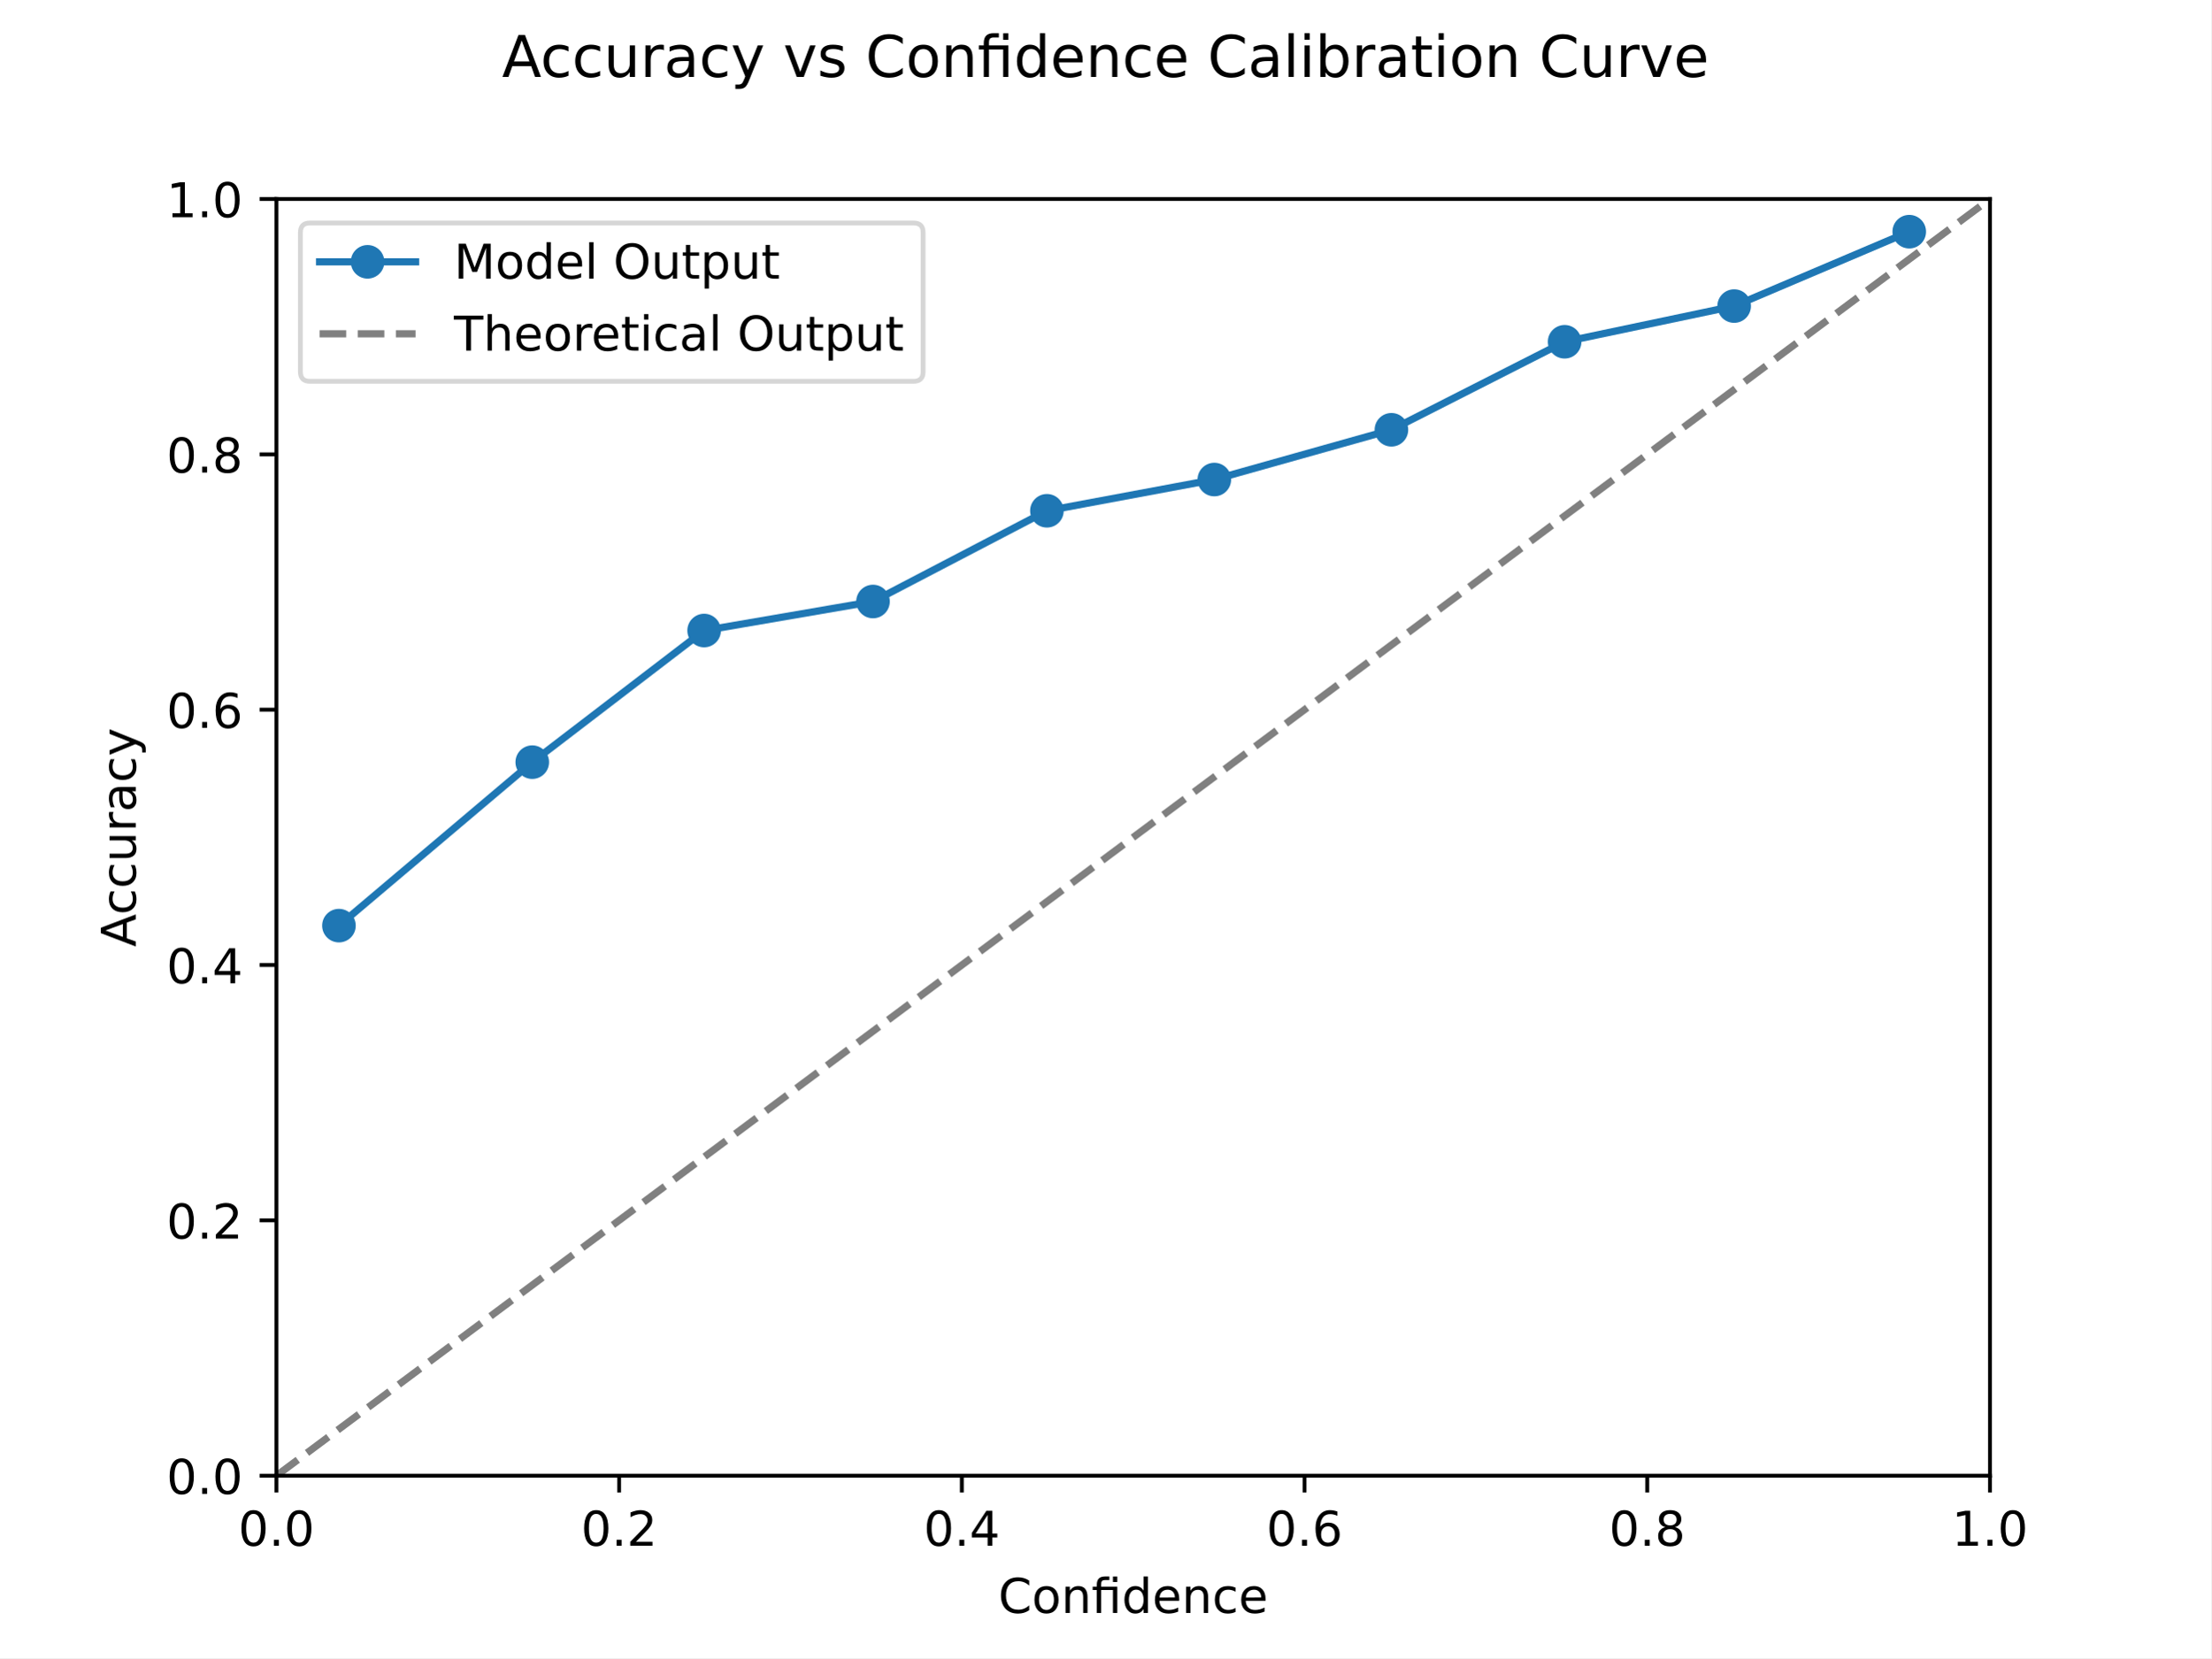
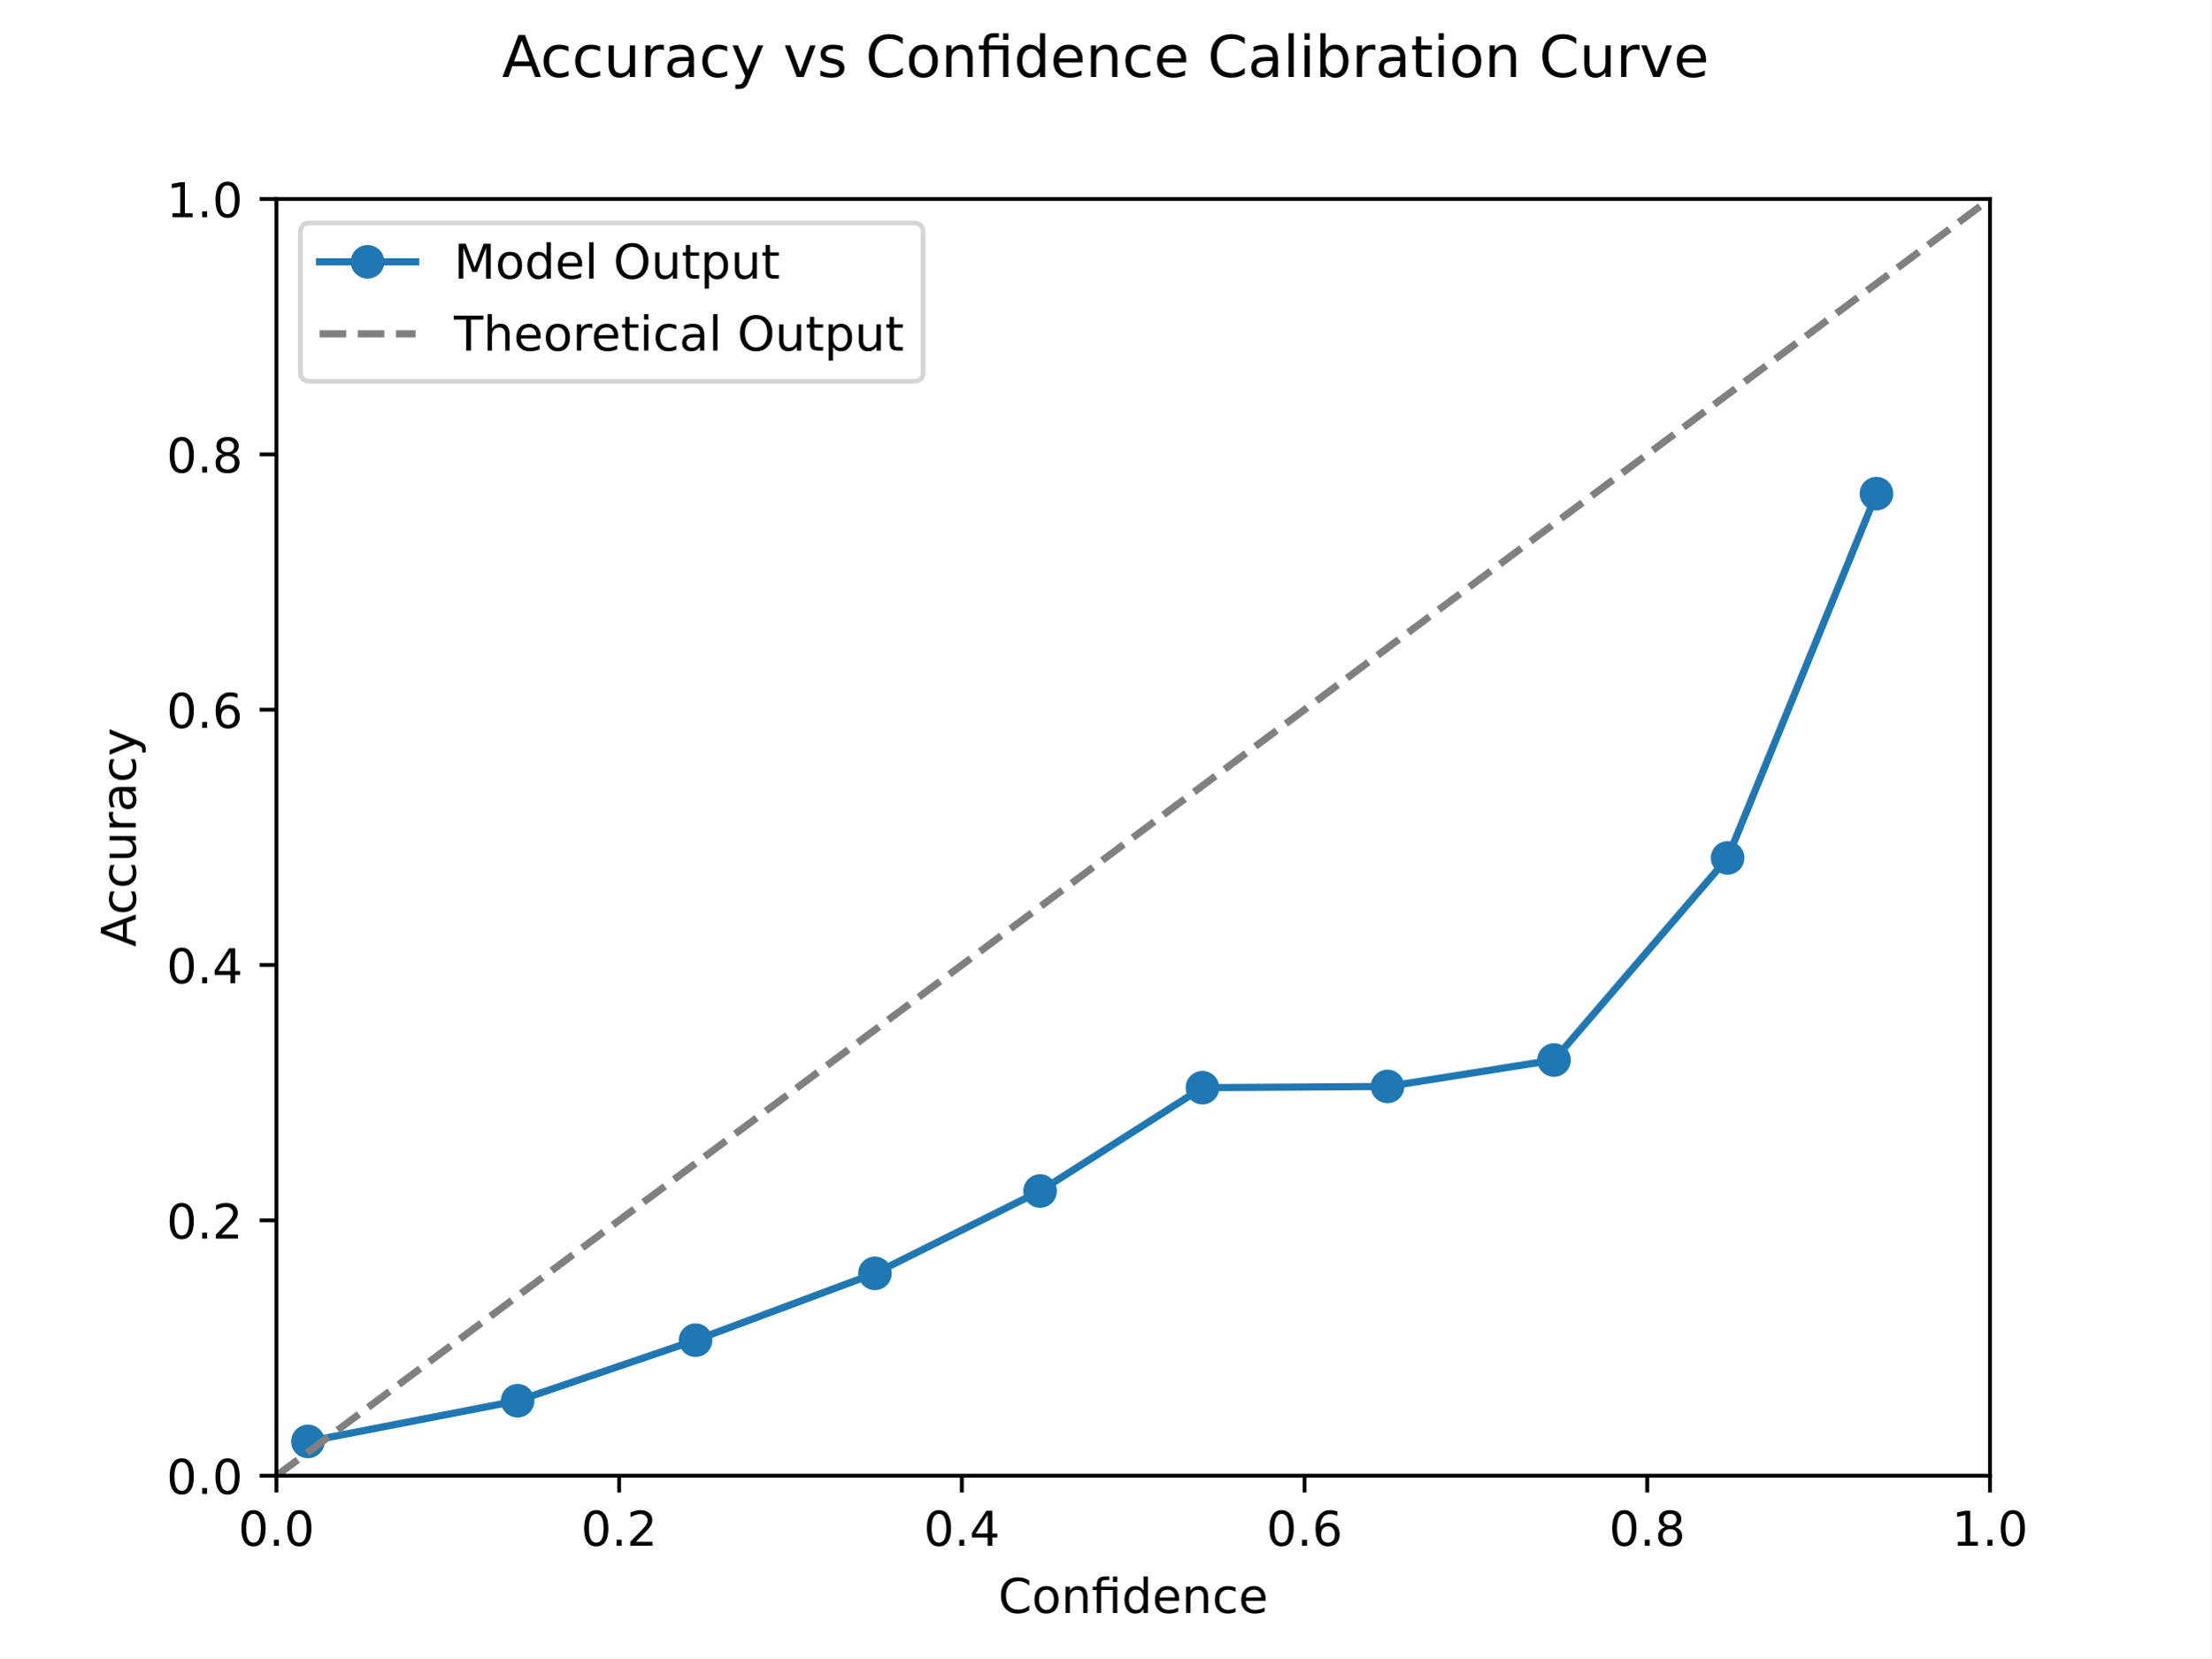
<svg xmlns="http://www.w3.org/2000/svg" xmlns:xlink="http://www.w3.org/1999/xlink" width="460.8pt" height="345.6pt" viewBox="0 0 460.8 345.6" version="1.1">
  <defs>
    <style type="text/css">*{stroke-linejoin: round; stroke-linecap: butt}</style>
  </defs>
  <g id="figure_1">
    <g id="patch_1">
      <path d="M 0 345.6  L 460.8 345.6  L 460.8 0  L 0 0  z " style="fill: #ffffff" />
    </g>
    <g id="axes_1">
      <g id="patch_2">
        <path d="M 57.6 307.584  L 414.72 307.584  L 414.72 41.472  L 57.6 41.472  z " style="fill: #ffffff" />
      </g>
      <g id="matplotlib.axis_1">
        <g id="xtick_1">
          <g id="line2d_1">
            <defs>
-               <path id="mb2f760aa90" d="M 0 0  L 0 3.5  " style="stroke: #000000; stroke-width: 0.8" />
-             </defs>
-             <g>
-               <use xlink:href="#mb2f760aa90" x="57.6" y="307.584" style="stroke: #000000; stroke-width: 0.8" />
+               <path id="m4edd5b3449" d="M 0 0  L 0 3.5  " style="stroke: #000000; stroke-width: 0.8" />
+             </defs>
+             <g>
+               <use xlink:href="#m4edd5b3449" x="57.6" y="307.584" style="stroke: #000000; stroke-width: 0.8" />
            </g>
          </g>
          <g id="text_1">
            <g transform="translate(49.64844 322.1817) scale(0.1 -0.1)">
              <defs>
                <path id="DejaVuSans-13" d="M 2034 4250  Q 1547 4250 1301 3770  Q 1056 3291 1056 2328  Q 1056 1369 1301 889  Q 1547 409 2034 409  Q 2525 409 2770 889  Q 3016 1369 3016 2328  Q 3016 3291 2770 3770  Q 2525 4250 2034 4250  z M 2034 4750  Q 2819 4750 3233 4129  Q 3647 3509 3647 2328  Q 3647 1150 3233 529  Q 2819 -91 2034 -91  Q 1250 -91 836 529  Q 422 1150 422 2328  Q 422 3509 836 4129  Q 1250 4750 2034 4750  z " transform="scale(0.015625)" />
                <path id="DejaVuSans-11" d="M 684 794  L 1344 794  L 1344 0  L 684 0  L 684 794  z " transform="scale(0.015625)" />
              </defs>
              <use xlink:href="#DejaVuSans-13" />
              <use xlink:href="#DejaVuSans-11" transform="translate(63.625 0)" />
              <use xlink:href="#DejaVuSans-13" transform="translate(95.40625 0)" />
            </g>
          </g>
        </g>
        <g id="xtick_2">
          <g id="line2d_2">
            <g>
-               <use xlink:href="#mb2f760aa90" x="129.024" y="307.584" style="stroke: #000000; stroke-width: 0.8" />
+               <use xlink:href="#m4edd5b3449" x="129.024" y="307.584" style="stroke: #000000; stroke-width: 0.8" />
            </g>
          </g>
          <g id="text_2">
            <g transform="translate(121.0724 322.1817) scale(0.1 -0.1)">
              <defs>
                <path id="DejaVuSans-15" d="M 1228 531  L 3431 531  L 3431 0  L 469 0  L 469 531  Q 828 903 1448 1529  Q 2069 2156 2228 2338  Q 2531 2678 2651 2914  Q 2772 3150 2772 3378  Q 2772 3750 2511 3984  Q 2250 4219 1831 4219  Q 1534 4219 1204 4116  Q 875 4013 500 3803  L 500 4441  Q 881 4594 1212 4672  Q 1544 4750 1819 4750  Q 2544 4750 2975 4387  Q 3406 4025 3406 3419  Q 3406 3131 3298 2873  Q 3191 2616 2906 2266  Q 2828 2175 2409 1742  Q 1991 1309 1228 531  z " transform="scale(0.015625)" />
              </defs>
              <use xlink:href="#DejaVuSans-13" />
              <use xlink:href="#DejaVuSans-11" transform="translate(63.625 0)" />
              <use xlink:href="#DejaVuSans-15" transform="translate(95.40625 0)" />
            </g>
          </g>
        </g>
        <g id="xtick_3">
          <g id="line2d_3">
            <g>
-               <use xlink:href="#mb2f760aa90" x="200.448" y="307.584" style="stroke: #000000; stroke-width: 0.8" />
+               <use xlink:href="#m4edd5b3449" x="200.448" y="307.584" style="stroke: #000000; stroke-width: 0.8" />
            </g>
          </g>
          <g id="text_3">
            <g transform="translate(192.4964 322.1817) scale(0.1 -0.1)">
              <defs>
                <path id="DejaVuSans-17" d="M 2419 4116  L 825 1625  L 2419 1625  L 2419 4116  z M 2253 4666  L 3047 4666  L 3047 1625  L 3713 1625  L 3713 1100  L 3047 1100  L 3047 0  L 2419 0  L 2419 1100  L 313 1100  L 313 1709  L 2253 4666  z " transform="scale(0.015625)" />
              </defs>
              <use xlink:href="#DejaVuSans-13" />
              <use xlink:href="#DejaVuSans-11" transform="translate(63.625 0)" />
              <use xlink:href="#DejaVuSans-17" transform="translate(95.40625 0)" />
            </g>
          </g>
        </g>
        <g id="xtick_4">
          <g id="line2d_4">
            <g>
-               <use xlink:href="#mb2f760aa90" x="271.872" y="307.584" style="stroke: #000000; stroke-width: 0.8" />
+               <use xlink:href="#m4edd5b3449" x="271.872" y="307.584" style="stroke: #000000; stroke-width: 0.8" />
            </g>
          </g>
          <g id="text_4">
            <g transform="translate(263.9204 322.1817) scale(0.1 -0.1)">
              <defs>
                <path id="DejaVuSans-19" d="M 2113 2584  Q 1688 2584 1439 2293  Q 1191 2003 1191 1497  Q 1191 994 1439 701  Q 1688 409 2113 409  Q 2538 409 2786 701  Q 3034 994 3034 1497  Q 3034 2003 2786 2293  Q 2538 2584 2113 2584  z M 3366 4563  L 3366 3988  Q 3128 4100 2886 4159  Q 2644 4219 2406 4219  Q 1781 4219 1451 3797  Q 1122 3375 1075 2522  Q 1259 2794 1537 2939  Q 1816 3084 2150 3084  Q 2853 3084 3261 2657  Q 3669 2231 3669 1497  Q 3669 778 3244 343  Q 2819 -91 2113 -91  Q 1303 -91 875 529  Q 447 1150 447 2328  Q 447 3434 972 4092  Q 1497 4750 2381 4750  Q 2619 4750 2861 4703  Q 3103 4656 3366 4563  z " transform="scale(0.015625)" />
              </defs>
              <use xlink:href="#DejaVuSans-13" />
              <use xlink:href="#DejaVuSans-11" transform="translate(63.625 0)" />
              <use xlink:href="#DejaVuSans-19" transform="translate(95.40625 0)" />
            </g>
          </g>
        </g>
        <g id="xtick_5">
          <g id="line2d_5">
            <g>
-               <use xlink:href="#mb2f760aa90" x="343.296" y="307.584" style="stroke: #000000; stroke-width: 0.8" />
+               <use xlink:href="#m4edd5b3449" x="343.296" y="307.584" style="stroke: #000000; stroke-width: 0.8" />
            </g>
          </g>
          <g id="text_5">
            <g transform="translate(335.3444 322.1817) scale(0.1 -0.1)">
              <defs>
                <path id="DejaVuSans-1b" d="M 2034 2216  Q 1584 2216 1326 1975  Q 1069 1734 1069 1313  Q 1069 891 1326 650  Q 1584 409 2034 409  Q 2484 409 2743 651  Q 3003 894 3003 1313  Q 3003 1734 2745 1975  Q 2488 2216 2034 2216  z M 1403 2484  Q 997 2584 770 2862  Q 544 3141 544 3541  Q 544 4100 942 4425  Q 1341 4750 2034 4750  Q 2731 4750 3128 4425  Q 3525 4100 3525 3541  Q 3525 3141 3298 2862  Q 3072 2584 2669 2484  Q 3125 2378 3379 2068  Q 3634 1759 3634 1313  Q 3634 634 3220 271  Q 2806 -91 2034 -91  Q 1263 -91 848 271  Q 434 634 434 1313  Q 434 1759 690 2068  Q 947 2378 1403 2484  z M 1172 3481  Q 1172 3119 1398 2916  Q 1625 2713 2034 2713  Q 2441 2713 2670 2916  Q 2900 3119 2900 3481  Q 2900 3844 2670 4047  Q 2441 4250 2034 4250  Q 1625 4250 1398 4047  Q 1172 3844 1172 3481  z " transform="scale(0.015625)" />
              </defs>
              <use xlink:href="#DejaVuSans-13" />
              <use xlink:href="#DejaVuSans-11" transform="translate(63.625 0)" />
              <use xlink:href="#DejaVuSans-1b" transform="translate(95.40625 0)" />
            </g>
          </g>
        </g>
        <g id="xtick_6">
          <g id="line2d_6">
            <g>
-               <use xlink:href="#mb2f760aa90" x="414.72" y="307.584" style="stroke: #000000; stroke-width: 0.8" />
+               <use xlink:href="#m4edd5b3449" x="414.72" y="307.584" style="stroke: #000000; stroke-width: 0.8" />
            </g>
          </g>
          <g id="text_6">
            <g transform="translate(406.7684 322.1817) scale(0.1 -0.1)">
              <defs>
                <path id="DejaVuSans-14" d="M 794 531  L 1825 531  L 1825 4091  L 703 3866  L 703 4441  L 1819 4666  L 2450 4666  L 2450 531  L 3481 531  L 3481 0  L 794 0  L 794 531  z " transform="scale(0.015625)" />
              </defs>
              <use xlink:href="#DejaVuSans-14" />
              <use xlink:href="#DejaVuSans-11" transform="translate(63.625 0)" />
              <use xlink:href="#DejaVuSans-13" transform="translate(95.40625 0)" />
            </g>
          </g>
        </g>
        <g id="text_7">
          <g transform="translate(208.0459 336.1824) scale(0.1 -0.1)">
            <defs>
              <path id="DejaVuSans-26" d="M 4122 4306  L 4122 3641  Q 3803 3938 3442 4084  Q 3081 4231 2675 4231  Q 1875 4231 1450 3742  Q 1025 3253 1025 2328  Q 1025 1406 1450 917  Q 1875 428 2675 428  Q 3081 428 3442 575  Q 3803 722 4122 1019  L 4122 359  Q 3791 134 3420 21  Q 3050 -91 2638 -91  Q 1578 -91 968 557  Q 359 1206 359 2328  Q 359 3453 968 4101  Q 1578 4750 2638 4750  Q 3056 4750 3426 4639  Q 3797 4528 4122 4306  z " transform="scale(0.015625)" />
              <path id="DejaVuSans-52" d="M 1959 3097  Q 1497 3097 1228 2736  Q 959 2375 959 1747  Q 959 1119 1226 758  Q 1494 397 1959 397  Q 2419 397 2687 759  Q 2956 1122 2956 1747  Q 2956 2369 2687 2733  Q 2419 3097 1959 3097  z M 1959 3584  Q 2709 3584 3137 3096  Q 3566 2609 3566 1747  Q 3566 888 3137 398  Q 2709 -91 1959 -91  Q 1206 -91 779 398  Q 353 888 353 1747  Q 353 2609 779 3096  Q 1206 3584 1959 3584  z " transform="scale(0.015625)" />
              <path id="DejaVuSans-51" d="M 3513 2113  L 3513 0  L 2938 0  L 2938 2094  Q 2938 2591 2744 2837  Q 2550 3084 2163 3084  Q 1697 3084 1428 2787  Q 1159 2491 1159 1978  L 1159 0  L 581 0  L 581 3500  L 1159 3500  L 1159 2956  Q 1366 3272 1645 3428  Q 1925 3584 2291 3584  Q 2894 3584 3203 3211  Q 3513 2838 3513 2113  z " transform="scale(0.015625)" />
              <path id="DejaVuSans-13af" d="M 3431 3500  L 3431 0  L 2853 0  L 2853 3053  L 1275 3053  L 1275 0  L 697 0  L 697 3053  L 147 3053  L 147 3500  L 697 3500  L 697 3744  Q 697 4316 967 4589  Q 1238 4863 1797 4863  L 2375 4863  L 2375 4384  L 1825 4384  Q 1516 4384 1395 4259  Q 1275 4134 1275 3809  L 1275 3500  L 3431 3500  z M 2853 4856  L 3431 4856  L 3431 4128  L 2853 4128  L 2853 4856  z " transform="scale(0.015625)" />
              <path id="DejaVuSans-47" d="M 2906 2969  L 2906 4863  L 3481 4863  L 3481 0  L 2906 0  L 2906 525  Q 2725 213 2448 61  Q 2172 -91 1784 -91  Q 1150 -91 751 415  Q 353 922 353 1747  Q 353 2572 751 3078  Q 1150 3584 1784 3584  Q 2172 3584 2448 3432  Q 2725 3281 2906 2969  z M 947 1747  Q 947 1113 1208 752  Q 1469 391 1925 391  Q 2381 391 2643 752  Q 2906 1113 2906 1747  Q 2906 2381 2643 2742  Q 2381 3103 1925 3103  Q 1469 3103 1208 2742  Q 947 2381 947 1747  z " transform="scale(0.015625)" />
              <path id="DejaVuSans-48" d="M 3597 1894  L 3597 1613  L 953 1613  Q 991 1019 1311 708  Q 1631 397 2203 397  Q 2534 397 2845 478  Q 3156 559 3463 722  L 3463 178  Q 3153 47 2828 -22  Q 2503 -91 2169 -91  Q 1331 -91 842 396  Q 353 884 353 1716  Q 353 2575 817 3079  Q 1281 3584 2069 3584  Q 2775 3584 3186 3129  Q 3597 2675 3597 1894  z M 3022 2063  Q 3016 2534 2758 2815  Q 2500 3097 2075 3097  Q 1594 3097 1305 2825  Q 1016 2553 972 2059  L 3022 2063  z " transform="scale(0.015625)" />
              <path id="DejaVuSans-46" d="M 3122 3366  L 3122 2828  Q 2878 2963 2633 3030  Q 2388 3097 2138 3097  Q 1578 3097 1268 2742  Q 959 2388 959 1747  Q 959 1106 1268 751  Q 1578 397 2138 397  Q 2388 397 2633 464  Q 2878 531 3122 666  L 3122 134  Q 2881 22 2623 -34  Q 2366 -91 2075 -91  Q 1284 -91 818 406  Q 353 903 353 1747  Q 353 2603 823 3093  Q 1294 3584 2113 3584  Q 2378 3584 2631 3529  Q 2884 3475 3122 3366  z " transform="scale(0.015625)" />
            </defs>
            <use xlink:href="#DejaVuSans-26" />
            <use xlink:href="#DejaVuSans-52" transform="translate(69.82812 0)" />
            <use xlink:href="#DejaVuSans-51" transform="translate(131.0156 0)" />
            <use xlink:href="#DejaVuSans-13af" transform="translate(194.3906 0)" />
            <use xlink:href="#DejaVuSans-47" transform="translate(257.375 0)" />
            <use xlink:href="#DejaVuSans-48" transform="translate(320.8594 0)" />
            <use xlink:href="#DejaVuSans-51" transform="translate(382.3906 0)" />
            <use xlink:href="#DejaVuSans-46" transform="translate(445.7656 0)" />
            <use xlink:href="#DejaVuSans-48" transform="translate(500.75 0)" />
          </g>
        </g>
      </g>
      <g id="matplotlib.axis_2">
        <g id="ytick_1">
          <g id="line2d_7">
            <defs>
-               <path id="maebd106429" d="M 0 0  L -3.5 0  " style="stroke: #000000; stroke-width: 0.8" />
-             </defs>
-             <g>
-               <use xlink:href="#maebd106429" x="57.6" y="307.584" style="stroke: #000000; stroke-width: 0.8" />
+               <path id="m112c0fac8c" d="M 0 0  L -3.5 0  " style="stroke: #000000; stroke-width: 0.8" />
+             </defs>
+             <g>
+               <use xlink:href="#m112c0fac8c" x="57.6" y="307.584" style="stroke: #000000; stroke-width: 0.8" />
            </g>
          </g>
          <g id="text_8">
            <g transform="translate(34.69687 311.3828) scale(0.1 -0.1)">
              <use xlink:href="#DejaVuSans-13" />
              <use xlink:href="#DejaVuSans-11" transform="translate(63.625 0)" />
              <use xlink:href="#DejaVuSans-13" transform="translate(95.40625 0)" />
            </g>
          </g>
        </g>
        <g id="ytick_2">
          <g id="line2d_8">
            <g>
-               <use xlink:href="#maebd106429" x="57.6" y="254.362" style="stroke: #000000; stroke-width: 0.8" />
+               <use xlink:href="#m112c0fac8c" x="57.6" y="254.362" style="stroke: #000000; stroke-width: 0.8" />
            </g>
          </g>
          <g id="text_9">
            <g transform="translate(34.69687 258.1604) scale(0.1 -0.1)">
              <use xlink:href="#DejaVuSans-13" />
              <use xlink:href="#DejaVuSans-11" transform="translate(63.625 0)" />
              <use xlink:href="#DejaVuSans-15" transform="translate(95.40625 0)" />
            </g>
          </g>
        </g>
        <g id="ytick_3">
          <g id="line2d_9">
            <g>
-               <use xlink:href="#maebd106429" x="57.6" y="201.139" style="stroke: #000000; stroke-width: 0.8" />
+               <use xlink:href="#m112c0fac8c" x="57.6" y="201.139" style="stroke: #000000; stroke-width: 0.8" />
            </g>
          </g>
          <g id="text_10">
            <g transform="translate(34.69687 204.938) scale(0.1 -0.1)">
              <use xlink:href="#DejaVuSans-13" />
              <use xlink:href="#DejaVuSans-11" transform="translate(63.625 0)" />
              <use xlink:href="#DejaVuSans-17" transform="translate(95.40625 0)" />
            </g>
          </g>
        </g>
        <g id="ytick_4">
          <g id="line2d_10">
            <g>
-               <use xlink:href="#maebd106429" x="57.6" y="147.917" style="stroke: #000000; stroke-width: 0.8" />
+               <use xlink:href="#m112c0fac8c" x="57.6" y="147.917" style="stroke: #000000; stroke-width: 0.8" />
            </g>
          </g>
          <g id="text_11">
            <g transform="translate(34.69687 151.7156) scale(0.1 -0.1)">
              <use xlink:href="#DejaVuSans-13" />
              <use xlink:href="#DejaVuSans-11" transform="translate(63.625 0)" />
              <use xlink:href="#DejaVuSans-19" transform="translate(95.40625 0)" />
            </g>
          </g>
        </g>
        <g id="ytick_5">
          <g id="line2d_11">
            <g>
-               <use xlink:href="#maebd106429" x="57.6" y="94.694" style="stroke: #000000; stroke-width: 0.8" />
+               <use xlink:href="#m112c0fac8c" x="57.6" y="94.694" style="stroke: #000000; stroke-width: 0.8" />
            </g>
          </g>
          <g id="text_12">
            <g transform="translate(34.69687 98.49323) scale(0.1 -0.1)">
              <use xlink:href="#DejaVuSans-13" />
              <use xlink:href="#DejaVuSans-11" transform="translate(63.625 0)" />
              <use xlink:href="#DejaVuSans-1b" transform="translate(95.40625 0)" />
            </g>
          </g>
        </g>
        <g id="ytick_6">
          <g id="line2d_12">
            <g>
-               <use xlink:href="#maebd106429" x="57.6" y="41.472" style="stroke: #000000; stroke-width: 0.8" />
+               <use xlink:href="#m112c0fac8c" x="57.6" y="41.472" style="stroke: #000000; stroke-width: 0.8" />
            </g>
          </g>
          <g id="text_13">
            <g transform="translate(34.69687 45.27083) scale(0.1 -0.1)">
              <use xlink:href="#DejaVuSans-14" />
              <use xlink:href="#DejaVuSans-11" transform="translate(63.625 0)" />
              <use xlink:href="#DejaVuSans-13" transform="translate(95.40625 0)" />
            </g>
          </g>
        </g>
        <g id="text_14">
          <g transform="translate(28.29453 197.3561) rotate(-90) scale(0.1 -0.1)">
            <defs>
              <path id="DejaVuSans-24" d="M 2188 4044  L 1331 1722  L 3047 1722  L 2188 4044  z M 1831 4666  L 2547 4666  L 4325 0  L 3669 0  L 3244 1197  L 1141 1197  L 716 0  L 50 0  L 1831 4666  z " transform="scale(0.015625)" />
              <path id="DejaVuSans-58" d="M 544 1381  L 544 3500  L 1119 3500  L 1119 1403  Q 1119 906 1312 657  Q 1506 409 1894 409  Q 2359 409 2629 706  Q 2900 1003 2900 1516  L 2900 3500  L 3475 3500  L 3475 0  L 2900 0  L 2900 538  Q 2691 219 2414 64  Q 2138 -91 1772 -91  Q 1169 -91 856 284  Q 544 659 544 1381  z M 1991 3584  L 1991 3584  z " transform="scale(0.015625)" />
              <path id="DejaVuSans-55" d="M 2631 2963  Q 2534 3019 2420 3045  Q 2306 3072 2169 3072  Q 1681 3072 1420 2755  Q 1159 2438 1159 1844  L 1159 0  L 581 0  L 581 3500  L 1159 3500  L 1159 2956  Q 1341 3275 1631 3429  Q 1922 3584 2338 3584  Q 2397 3584 2469 3576  Q 2541 3569 2628 3553  L 2631 2963  z " transform="scale(0.015625)" />
              <path id="DejaVuSans-44" d="M 2194 1759  Q 1497 1759 1228 1600  Q 959 1441 959 1056  Q 959 750 1161 570  Q 1363 391 1709 391  Q 2188 391 2477 730  Q 2766 1069 2766 1631  L 2766 1759  L 2194 1759  z M 3341 1997  L 3341 0  L 2766 0  L 2766 531  Q 2569 213 2275 61  Q 1981 -91 1556 -91  Q 1019 -91 701 211  Q 384 513 384 1019  Q 384 1609 779 1909  Q 1175 2209 1959 2209  L 2766 2209  L 2766 2266  Q 2766 2663 2505 2880  Q 2244 3097 1772 3097  Q 1472 3097 1187 3025  Q 903 2953 641 2809  L 641 3341  Q 956 3463 1253 3523  Q 1550 3584 1831 3584  Q 2591 3584 2966 3190  Q 3341 2797 3341 1997  z " transform="scale(0.015625)" />
              <path id="DejaVuSans-5c" d="M 2059 -325  Q 1816 -950 1584 -1140  Q 1353 -1331 966 -1331  L 506 -1331  L 506 -850  L 844 -850  Q 1081 -850 1212 -737  Q 1344 -625 1503 -206  L 1606 56  L 191 3500  L 800 3500  L 1894 763  L 2988 3500  L 3597 3500  L 2059 -325  z " transform="scale(0.015625)" />
            </defs>
            <use xlink:href="#DejaVuSans-24" />
            <use xlink:href="#DejaVuSans-46" transform="translate(66.65625 0)" />
            <use xlink:href="#DejaVuSans-46" transform="translate(121.6406 0)" />
            <use xlink:href="#DejaVuSans-58" transform="translate(176.625 0)" />
            <use xlink:href="#DejaVuSans-55" transform="translate(240 0)" />
            <use xlink:href="#DejaVuSans-44" transform="translate(281.1094 0)" />
            <use xlink:href="#DejaVuSans-46" transform="translate(342.3906 0)" />
            <use xlink:href="#DejaVuSans-5c" transform="translate(397.375 0)" />
          </g>
        </g>
      </g>
      <g id="line2d_13">
-         <path d="M 70.634 192.931  L 110.921 158.857  L 146.74 131.422  L 181.934 125.371  L 218.181 106.459  L 253.07 99.948  L 289.976 89.577  L 326.074 71.23  L 361.404 63.791  L 397.893 48.286  " clip-path="url(#p27c93780a3)" style="fill: none; stroke: #1f77b4; stroke-width: 1.5; stroke-linecap: square" />
+         <path d="M 64.174 300.44  L 107.868 291.962  L 144.956 279.341  L 182.338 265.408  L 216.757 248.248  L 250.591 226.707  L 289.168 226.452  L 323.866 220.943  L 360.036 178.82  L 391.063 102.882  " clip-path="url(#pd6e710f0fc)" style="fill: none; stroke: #1f77b4; stroke-width: 1.5; stroke-linecap: square" />
        <defs>
-           <path id="m58027d0e8c" d="M 0 3  C 0.796 3 1.559 2.684 2.121 2.121  C 2.684 1.559 3 0.796 3 0  C 3 -0.796 2.684 -1.559 2.121 -2.121  C 1.559 -2.684 0.796 -3 0 -3  C -0.796 -3 -1.559 -2.684 -2.121 -2.121  C -2.684 -1.559 -3 -0.796 -3 0  C -3 0.796 -2.684 1.559 -2.121 2.121  C -1.559 2.684 -0.796 3 0 3  z " style="stroke: #1f77b4" />
+           <path id="md8903c3a1c" d="M 0 3  C 0.796 3 1.559 2.684 2.121 2.121  C 2.684 1.559 3 0.796 3 0  C 3 -0.796 2.684 -1.559 2.121 -2.121  C 1.559 -2.684 0.796 -3 0 -3  C -0.796 -3 -1.559 -2.684 -2.121 -2.121  C -2.684 -1.559 -3 -0.796 -3 0  C -3 0.796 -2.684 1.559 -2.121 2.121  C -1.559 2.684 -0.796 3 0 3  z " style="stroke: #1f77b4" />
        </defs>
-         <g clip-path="url(#p27c93780a3)">
-           <use xlink:href="#m58027d0e8c" x="70.634" y="192.931" style="fill: #1f77b4; stroke: #1f77b4" />
-           <use xlink:href="#m58027d0e8c" x="110.921" y="158.857" style="fill: #1f77b4; stroke: #1f77b4" />
-           <use xlink:href="#m58027d0e8c" x="146.74" y="131.422" style="fill: #1f77b4; stroke: #1f77b4" />
-           <use xlink:href="#m58027d0e8c" x="181.934" y="125.371" style="fill: #1f77b4; stroke: #1f77b4" />
-           <use xlink:href="#m58027d0e8c" x="218.181" y="106.459" style="fill: #1f77b4; stroke: #1f77b4" />
-           <use xlink:href="#m58027d0e8c" x="253.07" y="99.948" style="fill: #1f77b4; stroke: #1f77b4" />
-           <use xlink:href="#m58027d0e8c" x="289.976" y="89.577" style="fill: #1f77b4; stroke: #1f77b4" />
-           <use xlink:href="#m58027d0e8c" x="326.074" y="71.23" style="fill: #1f77b4; stroke: #1f77b4" />
-           <use xlink:href="#m58027d0e8c" x="361.404" y="63.791" style="fill: #1f77b4; stroke: #1f77b4" />
-           <use xlink:href="#m58027d0e8c" x="397.893" y="48.286" style="fill: #1f77b4; stroke: #1f77b4" />
+         <g clip-path="url(#pd6e710f0fc)">
+           <use xlink:href="#md8903c3a1c" x="64.174" y="300.44" style="fill: #1f77b4; stroke: #1f77b4" />
+           <use xlink:href="#md8903c3a1c" x="107.868" y="291.962" style="fill: #1f77b4; stroke: #1f77b4" />
+           <use xlink:href="#md8903c3a1c" x="144.956" y="279.341" style="fill: #1f77b4; stroke: #1f77b4" />
+           <use xlink:href="#md8903c3a1c" x="182.338" y="265.408" style="fill: #1f77b4; stroke: #1f77b4" />
+           <use xlink:href="#md8903c3a1c" x="216.757" y="248.248" style="fill: #1f77b4; stroke: #1f77b4" />
+           <use xlink:href="#md8903c3a1c" x="250.591" y="226.707" style="fill: #1f77b4; stroke: #1f77b4" />
+           <use xlink:href="#md8903c3a1c" x="289.168" y="226.452" style="fill: #1f77b4; stroke: #1f77b4" />
+           <use xlink:href="#md8903c3a1c" x="323.866" y="220.943" style="fill: #1f77b4; stroke: #1f77b4" />
+           <use xlink:href="#md8903c3a1c" x="360.036" y="178.82" style="fill: #1f77b4; stroke: #1f77b4" />
+           <use xlink:href="#md8903c3a1c" x="391.063" y="102.882" style="fill: #1f77b4; stroke: #1f77b4" />
        </g>
      </g>
      <g id="line2d_14">
-         <path d="M 57.6 307.584  L 414.72 41.472  " clip-path="url(#p27c93780a3)" style="fill: none; stroke-dasharray: 5.55,2.4; stroke-dashoffset: 0; stroke: #808080; stroke-width: 1.5" />
+         <path d="M 57.6 307.584  L 414.72 41.472  " clip-path="url(#pd6e710f0fc)" style="fill: none; stroke-dasharray: 5.55,2.4; stroke-dashoffset: 0; stroke: #808080; stroke-width: 1.5" />
      </g>
      <g id="patch_3">
        <path d="M 57.6 307.584  L 57.6 41.472  " style="fill: none; stroke: #000000; stroke-width: 0.8; stroke-linejoin: miter; stroke-linecap: square" />
      </g>
      <g id="patch_4">
        <path d="M 414.72 307.584  L 414.72 41.472  " style="fill: none; stroke: #000000; stroke-width: 0.8; stroke-linejoin: miter; stroke-linecap: square" />
      </g>
      <g id="patch_5">
        <path d="M 57.6 307.584  L 414.72 307.584  " style="fill: none; stroke: #000000; stroke-width: 0.8; stroke-linejoin: miter; stroke-linecap: square" />
      </g>
      <g id="patch_6">
        <path d="M 57.6 41.472  L 414.72 41.472  " style="fill: none; stroke: #000000; stroke-width: 0.8; stroke-linejoin: miter; stroke-linecap: square" />
      </g>
      <g id="legend_1">
        <g id="patch_7">
          <path d="M 64.6 79.474  L 190.378 79.474  Q 192.378 79.474 192.378 77.474  L 192.378 48.472  Q 192.378 46.472 190.378 46.472  L 64.6 46.472  Q 62.6 46.472 62.6 48.472  L 62.6 77.474  Q 62.6 79.474 64.6 79.474  z " style="fill: #ffffff; opacity: 0.8; stroke: #cccccc; stroke-linejoin: miter" />
        </g>
        <g id="line2d_15">
          <path d="M 66.6 54.57  L 76.6 54.57  L 86.6 54.57  " style="fill: none; stroke: #1f77b4; stroke-width: 1.5; stroke-linecap: square" />
          <g>
-             <use xlink:href="#m58027d0e8c" x="76.6" y="54.57" style="fill: #1f77b4; stroke: #1f77b4" />
+             <use xlink:href="#md8903c3a1c" x="76.6" y="54.57" style="fill: #1f77b4; stroke: #1f77b4" />
          </g>
        </g>
        <g id="text_15">
          <g transform="translate(94.6 58.07044) scale(0.1 -0.1)">
            <defs>
              <path id="DejaVuSans-30" d="M 628 4666  L 1569 4666  L 2759 1491  L 3956 4666  L 4897 4666  L 4897 0  L 4281 0  L 4281 4097  L 3078 897  L 2444 897  L 1241 4097  L 1241 0  L 628 0  L 628 4666  z " transform="scale(0.015625)" />
              <path id="DejaVuSans-4f" d="M 603 4863  L 1178 4863  L 1178 0  L 603 0  L 603 4863  z " transform="scale(0.015625)" />
              <path id="DejaVuSans-3" transform="scale(0.015625)" />
              <path id="DejaVuSans-32" d="M 2522 4238  Q 1834 4238 1429 3725  Q 1025 3213 1025 2328  Q 1025 1447 1429 934  Q 1834 422 2522 422  Q 3209 422 3611 934  Q 4013 1447 4013 2328  Q 4013 3213 3611 3725  Q 3209 4238 2522 4238  z M 2522 4750  Q 3503 4750 4090 4092  Q 4678 3434 4678 2328  Q 4678 1225 4090 567  Q 3503 -91 2522 -91  Q 1538 -91 948 565  Q 359 1222 359 2328  Q 359 3434 948 4092  Q 1538 4750 2522 4750  z " transform="scale(0.015625)" />
              <path id="DejaVuSans-57" d="M 1172 4494  L 1172 3500  L 2356 3500  L 2356 3053  L 1172 3053  L 1172 1153  Q 1172 725 1289 603  Q 1406 481 1766 481  L 2356 481  L 2356 0  L 1766 0  Q 1100 0 847 248  Q 594 497 594 1153  L 594 3053  L 172 3053  L 172 3500  L 594 3500  L 594 4494  L 1172 4494  z " transform="scale(0.015625)" />
              <path id="DejaVuSans-53" d="M 1159 525  L 1159 -1331  L 581 -1331  L 581 3500  L 1159 3500  L 1159 2969  Q 1341 3281 1617 3432  Q 1894 3584 2278 3584  Q 2916 3584 3314 3078  Q 3713 2572 3713 1747  Q 3713 922 3314 415  Q 2916 -91 2278 -91  Q 1894 -91 1617 61  Q 1341 213 1159 525  z M 3116 1747  Q 3116 2381 2855 2742  Q 2594 3103 2138 3103  Q 1681 3103 1420 2742  Q 1159 2381 1159 1747  Q 1159 1113 1420 752  Q 1681 391 2138 391  Q 2594 391 2855 752  Q 3116 1113 3116 1747  z " transform="scale(0.015625)" />
            </defs>
            <use xlink:href="#DejaVuSans-30" />
            <use xlink:href="#DejaVuSans-52" transform="translate(86.28125 0)" />
            <use xlink:href="#DejaVuSans-47" transform="translate(147.4688 0)" />
            <use xlink:href="#DejaVuSans-48" transform="translate(210.9531 0)" />
            <use xlink:href="#DejaVuSans-4f" transform="translate(272.4844 0)" />
            <use xlink:href="#DejaVuSans-3" transform="translate(300.2656 0)" />
            <use xlink:href="#DejaVuSans-32" transform="translate(332.0469 0)" />
            <use xlink:href="#DejaVuSans-58" transform="translate(410.7656 0)" />
            <use xlink:href="#DejaVuSans-57" transform="translate(474.1406 0)" />
            <use xlink:href="#DejaVuSans-53" transform="translate(513.3438 0)" />
            <use xlink:href="#DejaVuSans-58" transform="translate(576.8281 0)" />
            <use xlink:href="#DejaVuSans-57" transform="translate(640.2031 0)" />
          </g>
        </g>
        <g id="line2d_16">
          <path d="M 66.6 69.571  L 76.6 69.571  L 86.6 69.571  " style="fill: none; stroke-dasharray: 5.55,2.4; stroke-dashoffset: 0; stroke: #808080; stroke-width: 1.5" />
        </g>
        <g id="text_16">
          <g transform="translate(94.6 73.07122) scale(0.1 -0.1)">
            <defs>
              <path id="DejaVuSans-37" d="M -19 4666  L 3928 4666  L 3928 4134  L 2272 4134  L 2272 0  L 1638 0  L 1638 4134  L -19 4134  L -19 4666  z " transform="scale(0.015625)" />
              <path id="DejaVuSans-4b" d="M 3513 2113  L 3513 0  L 2938 0  L 2938 2094  Q 2938 2591 2744 2837  Q 2550 3084 2163 3084  Q 1697 3084 1428 2787  Q 1159 2491 1159 1978  L 1159 0  L 581 0  L 581 4863  L 1159 4863  L 1159 2956  Q 1366 3272 1645 3428  Q 1925 3584 2291 3584  Q 2894 3584 3203 3211  Q 3513 2838 3513 2113  z " transform="scale(0.015625)" />
              <path id="DejaVuSans-4c" d="M 603 3500  L 1178 3500  L 1178 0  L 603 0  L 603 3500  z M 603 4863  L 1178 4863  L 1178 4134  L 603 4134  L 603 4863  z " transform="scale(0.015625)" />
            </defs>
            <use xlink:href="#DejaVuSans-37" />
            <use xlink:href="#DejaVuSans-4b" transform="translate(61.07812 0)" />
            <use xlink:href="#DejaVuSans-48" transform="translate(124.4531 0)" />
            <use xlink:href="#DejaVuSans-52" transform="translate(185.9844 0)" />
            <use xlink:href="#DejaVuSans-55" transform="translate(247.1719 0)" />
            <use xlink:href="#DejaVuSans-48" transform="translate(286.0781 0)" />
            <use xlink:href="#DejaVuSans-57" transform="translate(347.6094 0)" />
            <use xlink:href="#DejaVuSans-4c" transform="translate(386.8125 0)" />
            <use xlink:href="#DejaVuSans-46" transform="translate(414.5938 0)" />
            <use xlink:href="#DejaVuSans-44" transform="translate(469.5781 0)" />
            <use xlink:href="#DejaVuSans-4f" transform="translate(530.8594 0)" />
            <use xlink:href="#DejaVuSans-3" transform="translate(558.6406 0)" />
            <use xlink:href="#DejaVuSans-32" transform="translate(590.4219 0)" />
            <use xlink:href="#DejaVuSans-58" transform="translate(669.1406 0)" />
            <use xlink:href="#DejaVuSans-57" transform="translate(732.5156 0)" />
            <use xlink:href="#DejaVuSans-53" transform="translate(771.7188 0)" />
            <use xlink:href="#DejaVuSans-58" transform="translate(835.2031 0)" />
            <use xlink:href="#DejaVuSans-57" transform="translate(898.5781 0)" />
          </g>
        </g>
      </g>
    </g>
    <g id="text_17">
      <g transform="translate(104.6175 16.03013) scale(0.12 -0.12)">
        <defs>
          <path id="DejaVuSans-59" d="M 191 3500  L 800 3500  L 1894 563  L 2988 3500  L 3597 3500  L 2284 0  L 1503 0  L 191 3500  z " transform="scale(0.015625)" />
          <path id="DejaVuSans-56" d="M 2834 3397  L 2834 2853  Q 2591 2978 2328 3040  Q 2066 3103 1784 3103  Q 1356 3103 1142 2972  Q 928 2841 928 2578  Q 928 2378 1081 2264  Q 1234 2150 1697 2047  L 1894 2003  Q 2506 1872 2764 1633  Q 3022 1394 3022 966  Q 3022 478 2636 193  Q 2250 -91 1575 -91  Q 1294 -91 989 -36  Q 684 19 347 128  L 347 722  Q 666 556 975 473  Q 1284 391 1588 391  Q 1994 391 2212 530  Q 2431 669 2431 922  Q 2431 1156 2273 1281  Q 2116 1406 1581 1522  L 1381 1569  Q 847 1681 609 1914  Q 372 2147 372 2553  Q 372 3047 722 3315  Q 1072 3584 1716 3584  Q 2034 3584 2315 3537  Q 2597 3491 2834 3397  z " transform="scale(0.015625)" />
          <path id="DejaVuSans-45" d="M 3116 1747  Q 3116 2381 2855 2742  Q 2594 3103 2138 3103  Q 1681 3103 1420 2742  Q 1159 2381 1159 1747  Q 1159 1113 1420 752  Q 1681 391 2138 391  Q 2594 391 2855 752  Q 3116 1113 3116 1747  z M 1159 2969  Q 1341 3281 1617 3432  Q 1894 3584 2278 3584  Q 2916 3584 3314 3078  Q 3713 2572 3713 1747  Q 3713 922 3314 415  Q 2916 -91 2278 -91  Q 1894 -91 1617 61  Q 1341 213 1159 525  L 1159 0  L 581 0  L 581 4863  L 1159 4863  L 1159 2969  z " transform="scale(0.015625)" />
        </defs>
        <use xlink:href="#DejaVuSans-24" />
        <use xlink:href="#DejaVuSans-46" transform="translate(66.65625 0)" />
        <use xlink:href="#DejaVuSans-46" transform="translate(121.6406 0)" />
        <use xlink:href="#DejaVuSans-58" transform="translate(176.625 0)" />
        <use xlink:href="#DejaVuSans-55" transform="translate(240 0)" />
        <use xlink:href="#DejaVuSans-44" transform="translate(281.1094 0)" />
        <use xlink:href="#DejaVuSans-46" transform="translate(342.3906 0)" />
        <use xlink:href="#DejaVuSans-5c" transform="translate(397.375 0)" />
        <use xlink:href="#DejaVuSans-3" transform="translate(456.5625 0)" />
        <use xlink:href="#DejaVuSans-59" transform="translate(488.3438 0)" />
        <use xlink:href="#DejaVuSans-56" transform="translate(547.5312 0)" />
        <use xlink:href="#DejaVuSans-3" transform="translate(599.625 0)" />
        <use xlink:href="#DejaVuSans-26" transform="translate(631.4062 0)" />
        <use xlink:href="#DejaVuSans-52" transform="translate(701.2344 0)" />
        <use xlink:href="#DejaVuSans-51" transform="translate(762.4219 0)" />
        <use xlink:href="#DejaVuSans-13af" transform="translate(825.7969 0)" />
        <use xlink:href="#DejaVuSans-47" transform="translate(888.7812 0)" />
        <use xlink:href="#DejaVuSans-48" transform="translate(952.2656 0)" />
        <use xlink:href="#DejaVuSans-51" transform="translate(1013.797 0)" />
        <use xlink:href="#DejaVuSans-46" transform="translate(1077.172 0)" />
        <use xlink:href="#DejaVuSans-48" transform="translate(1132.156 0)" />
        <use xlink:href="#DejaVuSans-3" transform="translate(1193.688 0)" />
        <use xlink:href="#DejaVuSans-26" transform="translate(1225.469 0)" />
        <use xlink:href="#DejaVuSans-44" transform="translate(1295.297 0)" />
        <use xlink:href="#DejaVuSans-4f" transform="translate(1356.578 0)" />
        <use xlink:href="#DejaVuSans-4c" transform="translate(1384.359 0)" />
        <use xlink:href="#DejaVuSans-45" transform="translate(1412.141 0)" />
        <use xlink:href="#DejaVuSans-55" transform="translate(1475.625 0)" />
        <use xlink:href="#DejaVuSans-44" transform="translate(1516.734 0)" />
        <use xlink:href="#DejaVuSans-57" transform="translate(1578.016 0)" />
        <use xlink:href="#DejaVuSans-4c" transform="translate(1617.219 0)" />
        <use xlink:href="#DejaVuSans-52" transform="translate(1645 0)" />
        <use xlink:href="#DejaVuSans-51" transform="translate(1706.188 0)" />
        <use xlink:href="#DejaVuSans-3" transform="translate(1769.562 0)" />
        <use xlink:href="#DejaVuSans-26" transform="translate(1801.344 0)" />
        <use xlink:href="#DejaVuSans-58" transform="translate(1871.172 0)" />
        <use xlink:href="#DejaVuSans-55" transform="translate(1934.547 0)" />
        <use xlink:href="#DejaVuSans-59" transform="translate(1975.656 0)" />
        <use xlink:href="#DejaVuSans-48" transform="translate(2034.844 0)" />
      </g>
    </g>
  </g>
  <defs>
-     <clipPath id="p27c93780a3">
+     <clipPath id="pd6e710f0fc">
      <rect x="57.6" y="41.472" width="357.12" height="266.112" />
    </clipPath>
  </defs>
</svg>
